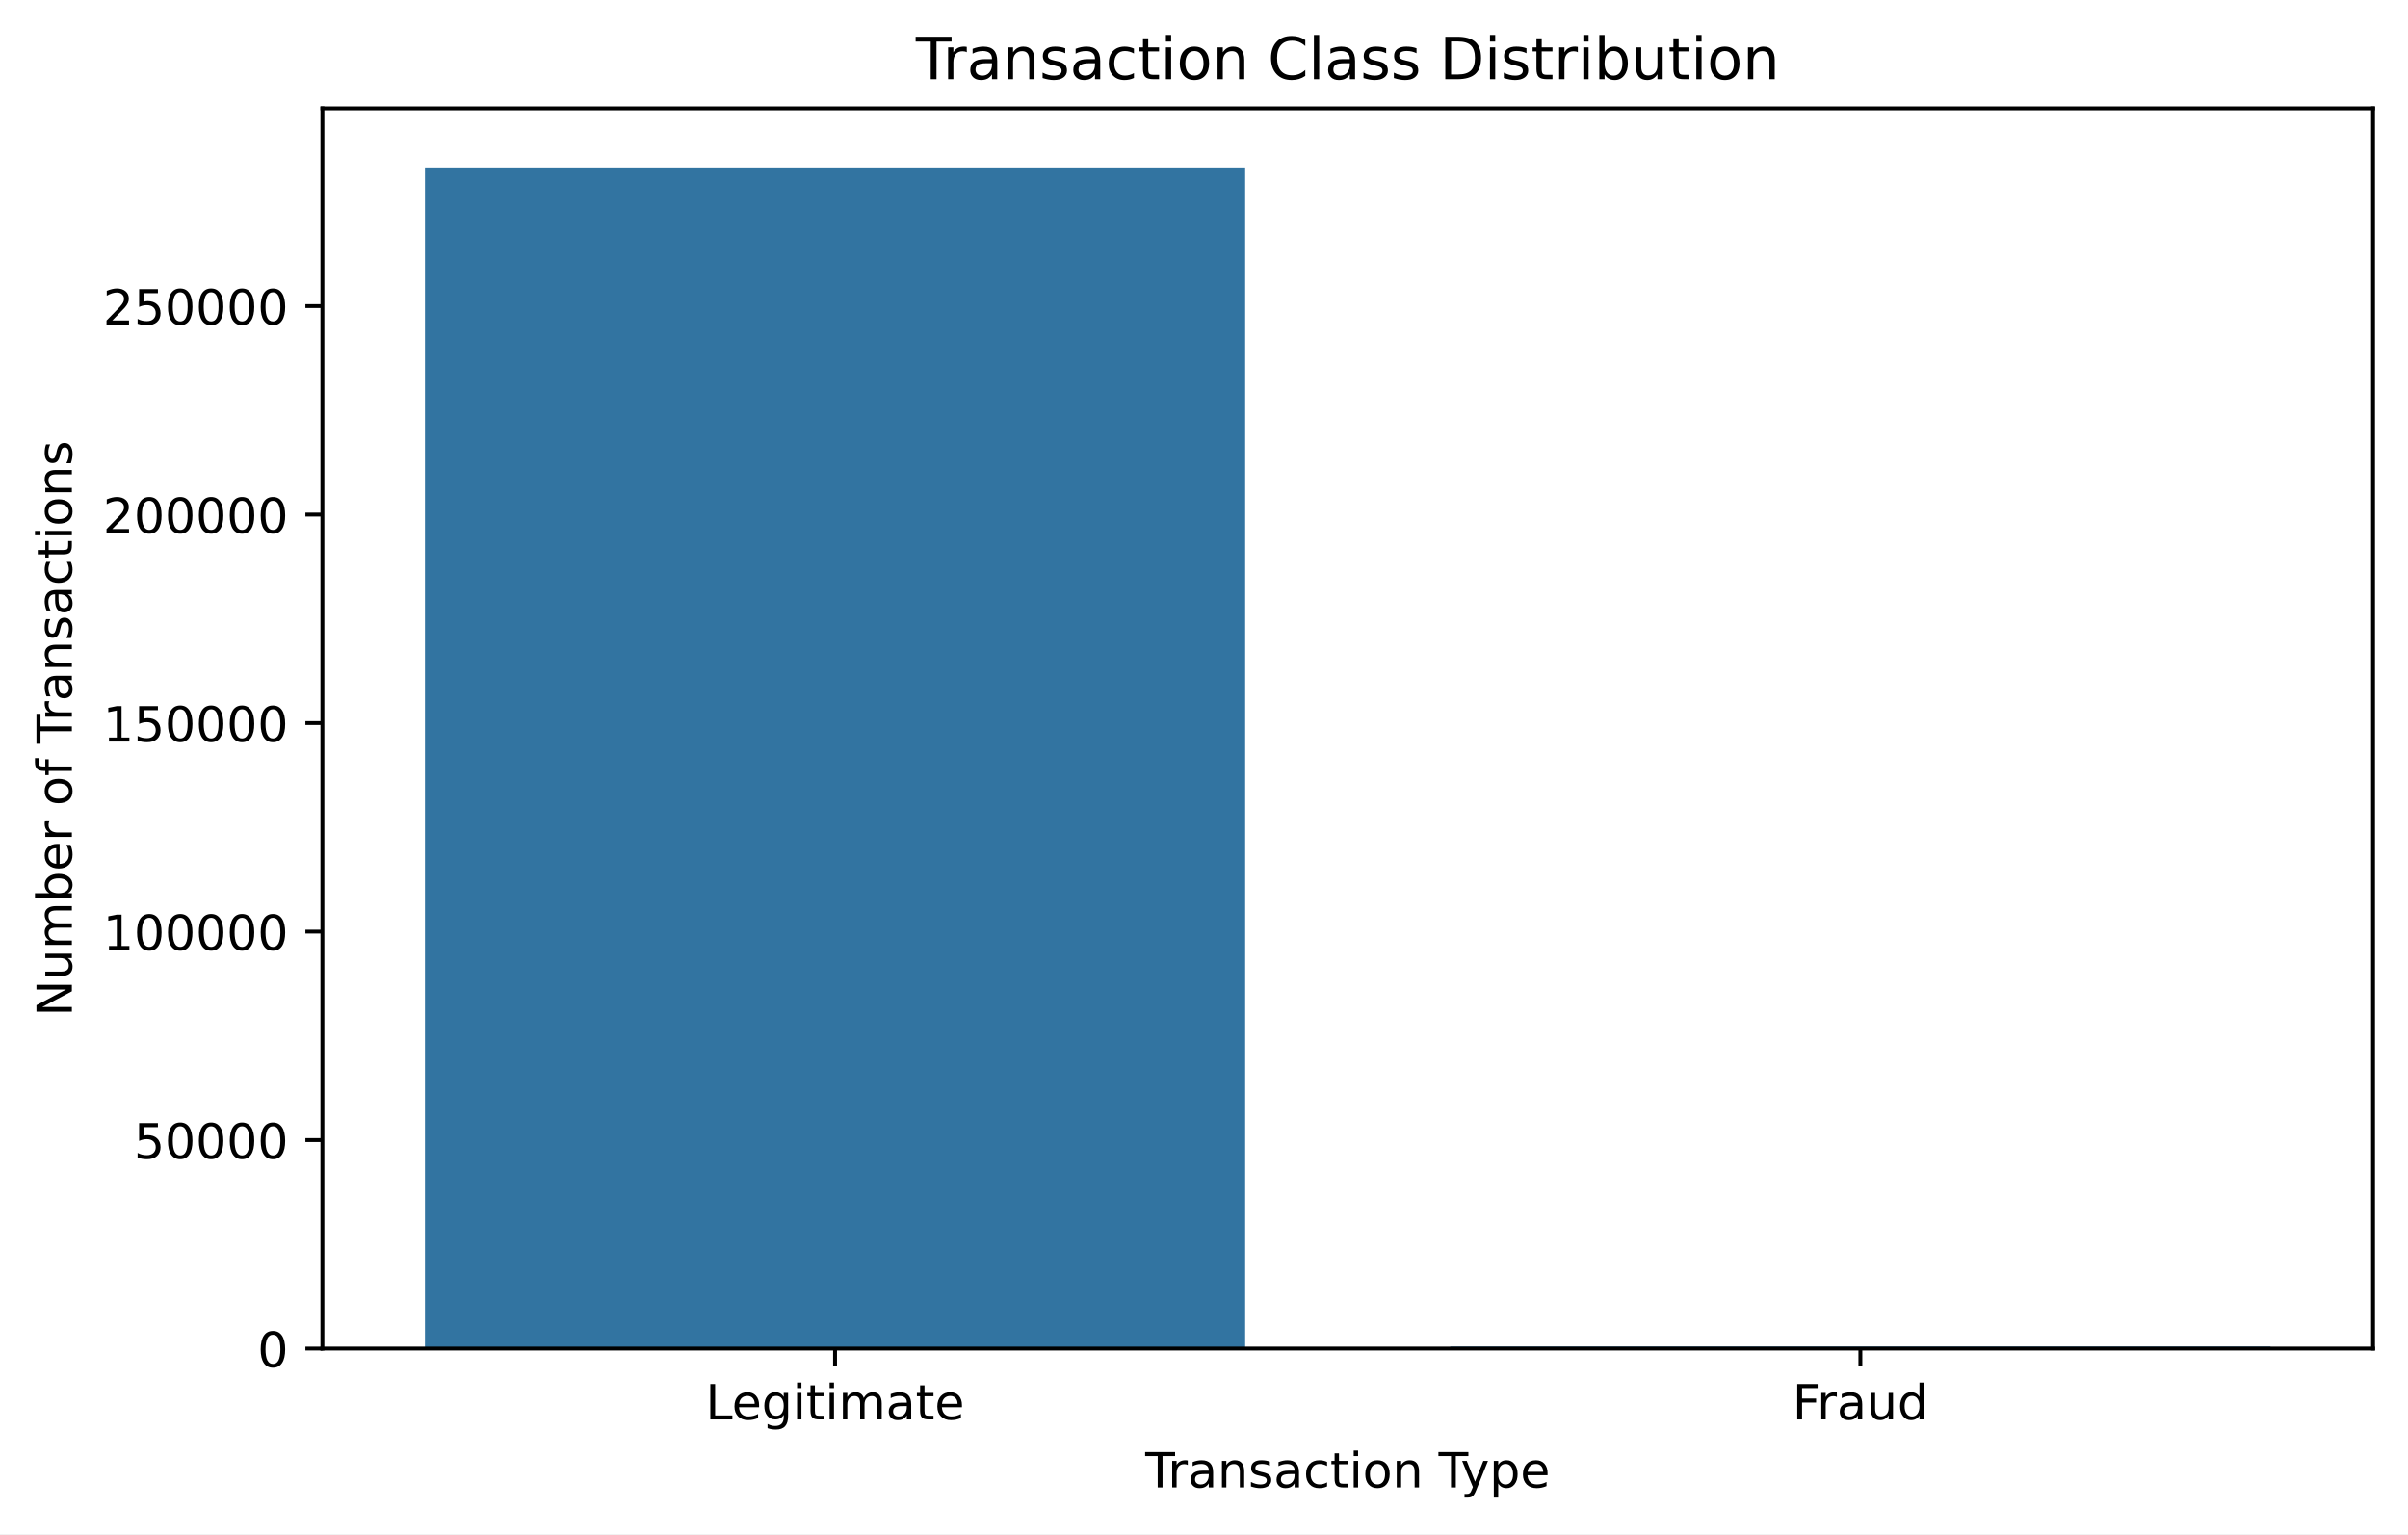
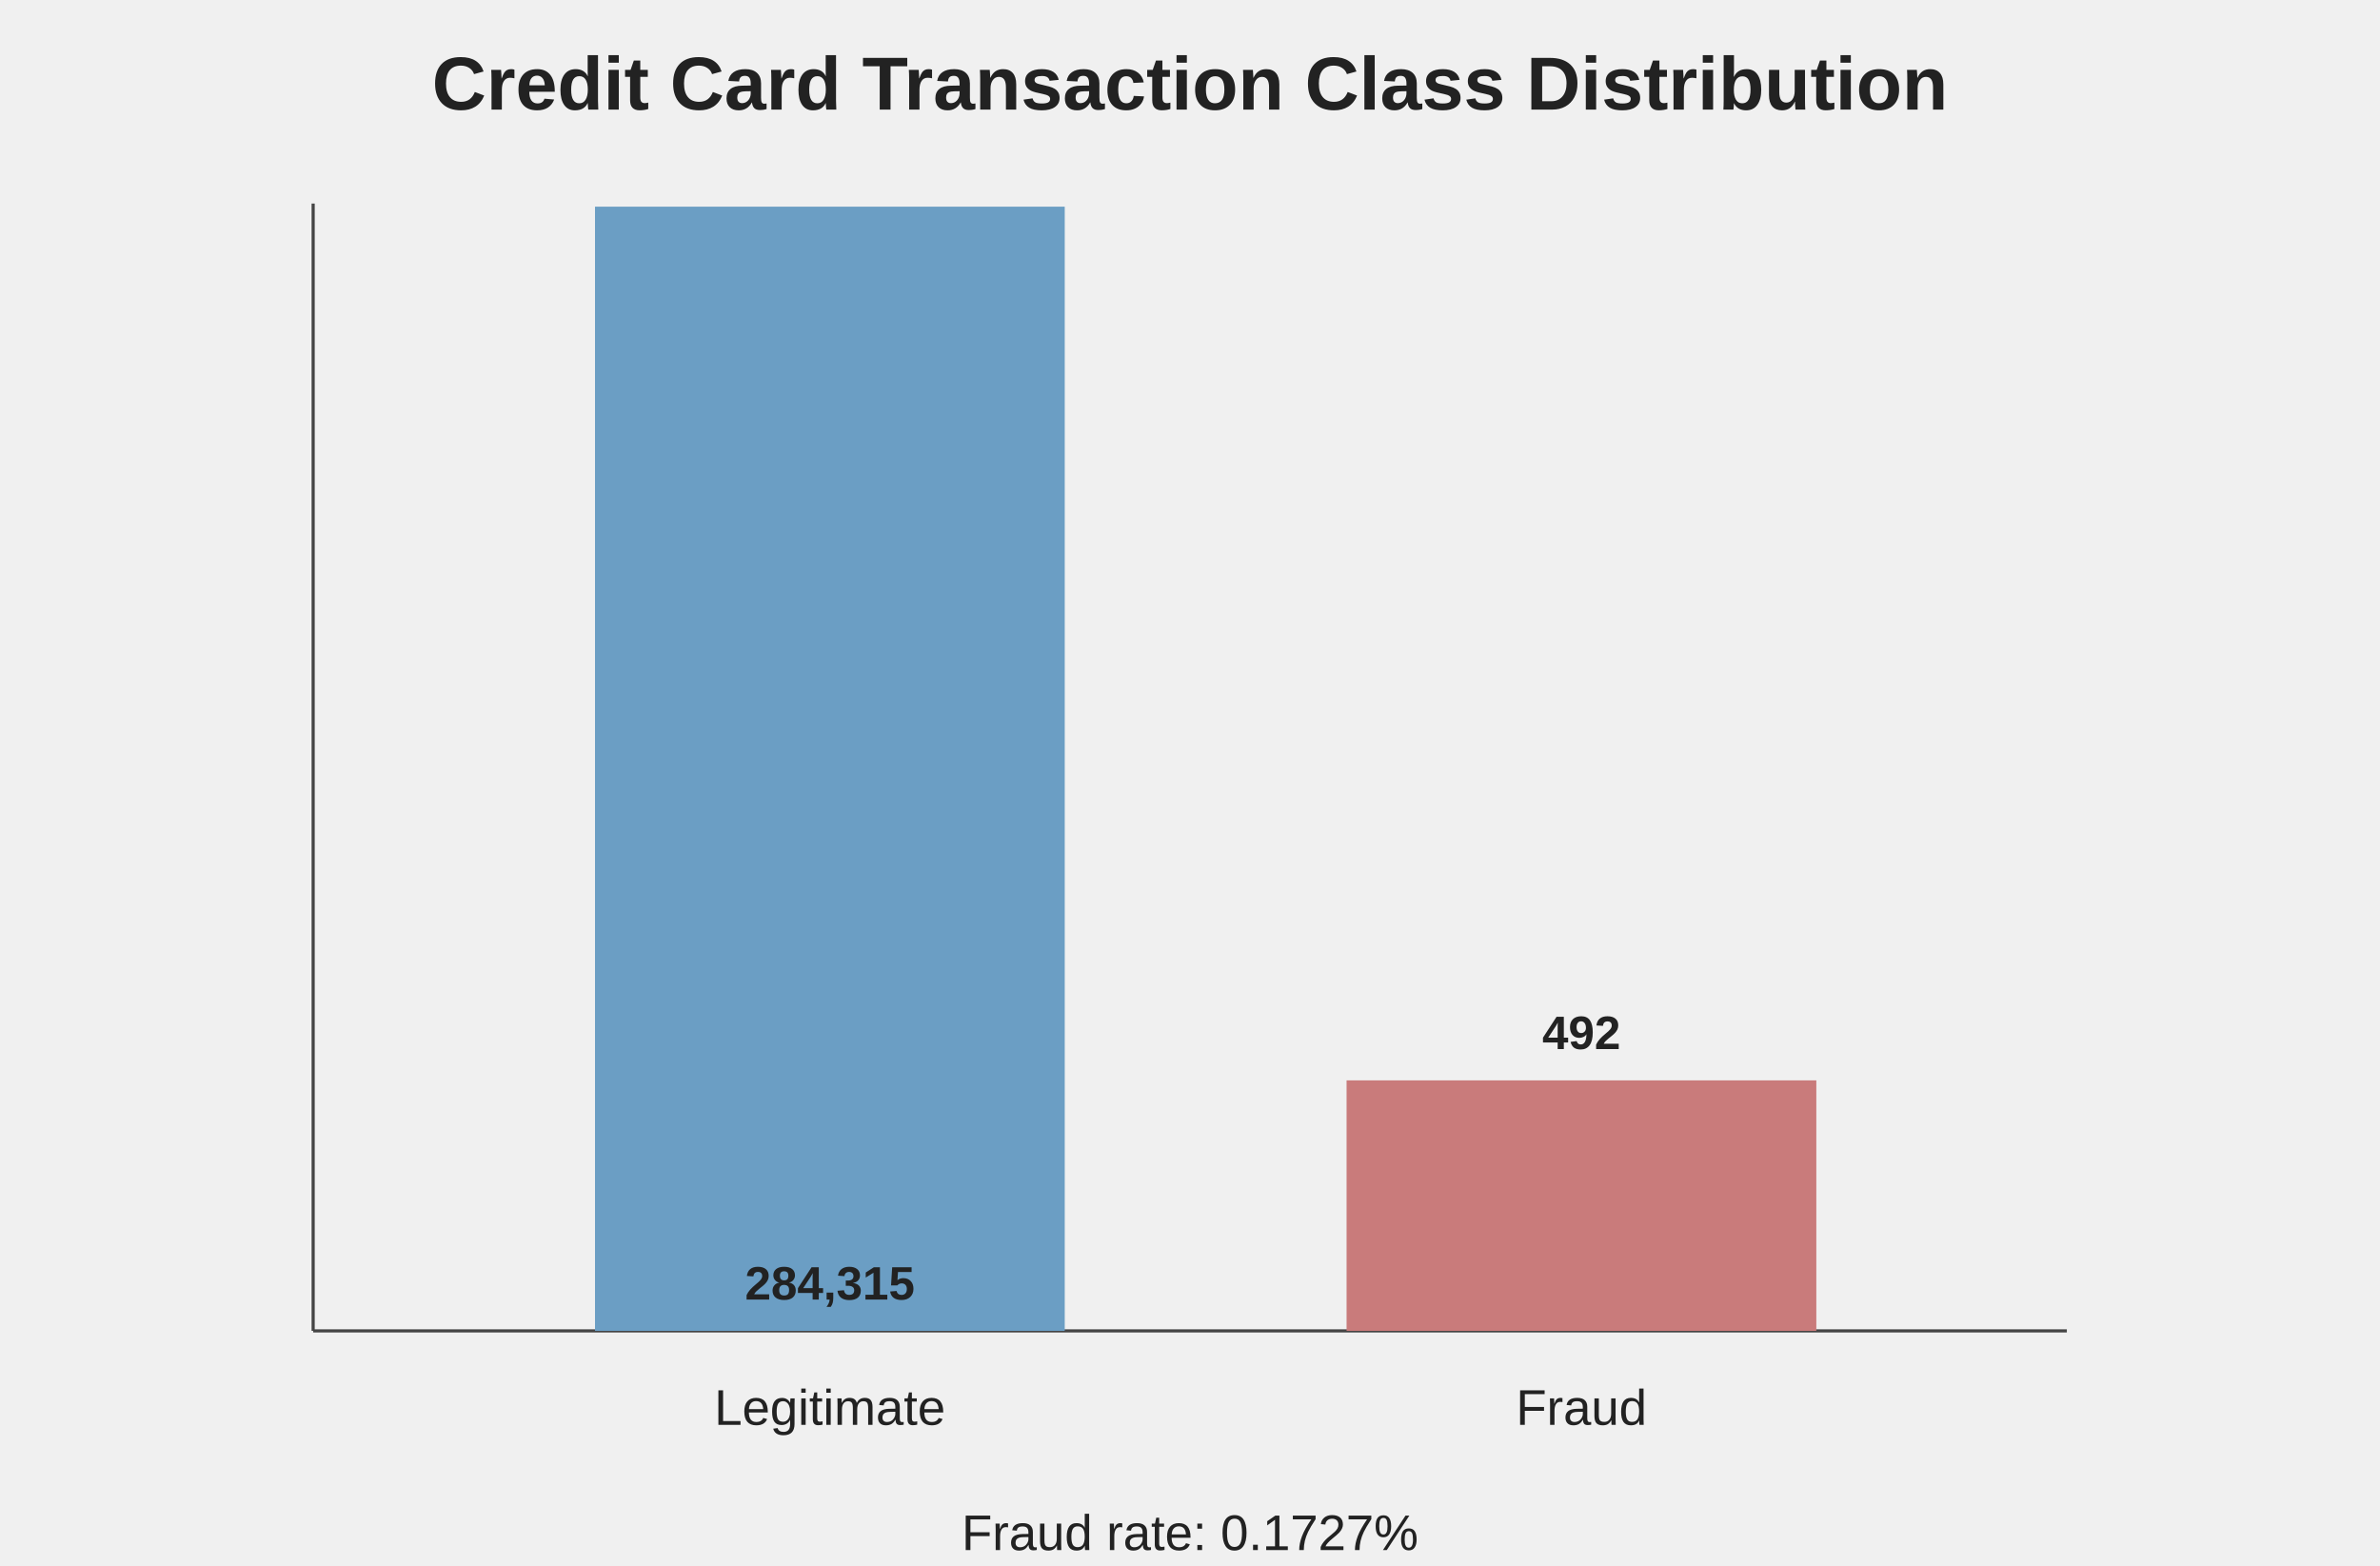
- <svg xmlns="http://www.w3.org/2000/svg" xmlns:xlink="http://www.w3.org/1999/xlink" width="495.773pt" height="315.915pt" viewBox="0 0 495.773 315.915" version="1.1">
-   <defs>
-     <style type="text/css">*{stroke-linejoin: round; stroke-linecap: butt}</style>
-   </defs>
-   <g id="figure_1">
-     <g id="patch_1">
-       <path d="M 0 315.915  L 495.773 315.915  L 495.773 0  L 0 0  z " style="fill: #ffffff" />
-     </g>
-     <g id="axes_1">
-       <g id="patch_2">
-         <path d="M 66.376 277.713  L 488.573 277.713  L 488.573 22.318  L 66.376 22.318  z " style="fill: #ffffff" />
-       </g>
-       <g id="patch_3">
-         <path d="M 87.486 277.713  L 256.365 277.713  L 256.365 34.48  L 87.486 34.48  z " clip-path="url(#p9d0f83295b)" style="fill: #3274a1" />
-       </g>
-       <g id="patch_4">
-         <path d="M 298.584 277.713  L 467.464 277.713  L 467.464 277.307  L 298.584 277.307  z " clip-path="url(#p9d0f83295b)" style="fill: #3274a1" />
-       </g>
-       <g id="matplotlib.axis_1">
-         <g id="xtick_1">
-           <g id="line2d_1">
-             <defs>
-               <path id="m0d06ebf67c" d="M 0 0  L 0 3.5  " style="stroke: #000000; stroke-width: 0.8" />
-             </defs>
-             <g>
-               <use xlink:href="#m0d06ebf67c" x="171.925" y="277.713" style="stroke: #000000; stroke-width: 0.8" />
-             </g>
-           </g>
-           <g id="text_1">
-             <g transform="translate(145.2666 292.3119) scale(0.1 -0.1)">
-               <defs>
-                 <path id="DejaVuSans-2f" d="M 628 4666  L 1259 4666  L 1259 531  L 3531 531  L 3531 0  L 628 0  L 628 4666  z " transform="scale(0.015625)" />
-                 <path id="DejaVuSans-48" d="M 3597 1894  L 3597 1613  L 953 1613  Q 991 1019 1311 708  Q 1631 397 2203 397  Q 2534 397 2845 478  Q 3156 559 3463 722  L 3463 178  Q 3153 47 2828 -22  Q 2503 -91 2169 -91  Q 1331 -91 842 396  Q 353 884 353 1716  Q 353 2575 817 3079  Q 1281 3584 2069 3584  Q 2775 3584 3186 3129  Q 3597 2675 3597 1894  z M 3022 2063  Q 3016 2534 2758 2815  Q 2500 3097 2075 3097  Q 1594 3097 1305 2825  Q 1016 2553 972 2059  L 3022 2063  z " transform="scale(0.015625)" />
-                 <path id="DejaVuSans-4a" d="M 2906 1791  Q 2906 2416 2648 2759  Q 2391 3103 1925 3103  Q 1463 3103 1205 2759  Q 947 2416 947 1791  Q 947 1169 1205 825  Q 1463 481 1925 481  Q 2391 481 2648 825  Q 2906 1169 2906 1791  z M 3481 434  Q 3481 -459 3084 -895  Q 2688 -1331 1869 -1331  Q 1566 -1331 1297 -1286  Q 1028 -1241 775 -1147  L 775 -588  Q 1028 -725 1275 -790  Q 1522 -856 1778 -856  Q 2344 -856 2625 -561  Q 2906 -266 2906 331  L 2906 616  Q 2728 306 2450 153  Q 2172 0 1784 0  Q 1141 0 747 490  Q 353 981 353 1791  Q 353 2603 747 3093  Q 1141 3584 1784 3584  Q 2172 3584 2450 3431  Q 2728 3278 2906 2969  L 2906 3500  L 3481 3500  L 3481 434  z " transform="scale(0.015625)" />
-                 <path id="DejaVuSans-4c" d="M 603 3500  L 1178 3500  L 1178 0  L 603 0  L 603 3500  z M 603 4863  L 1178 4863  L 1178 4134  L 603 4134  L 603 4863  z " transform="scale(0.015625)" />
-                 <path id="DejaVuSans-57" d="M 1172 4494  L 1172 3500  L 2356 3500  L 2356 3053  L 1172 3053  L 1172 1153  Q 1172 725 1289 603  Q 1406 481 1766 481  L 2356 481  L 2356 0  L 1766 0  Q 1100 0 847 248  Q 594 497 594 1153  L 594 3053  L 172 3053  L 172 3500  L 594 3500  L 594 4494  L 1172 4494  z " transform="scale(0.015625)" />
-                 <path id="DejaVuSans-50" d="M 3328 2828  Q 3544 3216 3844 3400  Q 4144 3584 4550 3584  Q 5097 3584 5394 3201  Q 5691 2819 5691 2113  L 5691 0  L 5113 0  L 5113 2094  Q 5113 2597 4934 2840  Q 4756 3084 4391 3084  Q 3944 3084 3684 2787  Q 3425 2491 3425 1978  L 3425 0  L 2847 0  L 2847 2094  Q 2847 2600 2669 2842  Q 2491 3084 2119 3084  Q 1678 3084 1418 2786  Q 1159 2488 1159 1978  L 1159 0  L 581 0  L 581 3500  L 1159 3500  L 1159 2956  Q 1356 3278 1631 3431  Q 1906 3584 2284 3584  Q 2666 3584 2933 3390  Q 3200 3197 3328 2828  z " transform="scale(0.015625)" />
-                 <path id="DejaVuSans-44" d="M 2194 1759  Q 1497 1759 1228 1600  Q 959 1441 959 1056  Q 959 750 1161 570  Q 1363 391 1709 391  Q 2188 391 2477 730  Q 2766 1069 2766 1631  L 2766 1759  L 2194 1759  z M 3341 1997  L 3341 0  L 2766 0  L 2766 531  Q 2569 213 2275 61  Q 1981 -91 1556 -91  Q 1019 -91 701 211  Q 384 513 384 1019  Q 384 1609 779 1909  Q 1175 2209 1959 2209  L 2766 2209  L 2766 2266  Q 2766 2663 2505 2880  Q 2244 3097 1772 3097  Q 1472 3097 1187 3025  Q 903 2953 641 2809  L 641 3341  Q 956 3463 1253 3523  Q 1550 3584 1831 3584  Q 2591 3584 2966 3190  Q 3341 2797 3341 1997  z " transform="scale(0.015625)" />
-               </defs>
-               <use xlink:href="#DejaVuSans-2f" />
-               <use xlink:href="#DejaVuSans-48" transform="translate(53.96875 0)" />
-               <use xlink:href="#DejaVuSans-4a" transform="translate(115.5 0)" />
-               <use xlink:href="#DejaVuSans-4c" transform="translate(178.9844 0)" />
-               <use xlink:href="#DejaVuSans-57" transform="translate(206.7656 0)" />
-               <use xlink:href="#DejaVuSans-4c" transform="translate(245.9688 0)" />
-               <use xlink:href="#DejaVuSans-50" transform="translate(273.75 0)" />
-               <use xlink:href="#DejaVuSans-44" transform="translate(371.1562 0)" />
-               <use xlink:href="#DejaVuSans-57" transform="translate(432.4375 0)" />
-               <use xlink:href="#DejaVuSans-48" transform="translate(471.6406 0)" />
-             </g>
-           </g>
-         </g>
-         <g id="xtick_2">
-           <g id="line2d_2">
-             <g>
-               <use xlink:href="#m0d06ebf67c" x="383.024" y="277.713" style="stroke: #000000; stroke-width: 0.8" />
-             </g>
-           </g>
-           <g id="text_2">
-             <g transform="translate(369.0498 292.3119) scale(0.1 -0.1)">
-               <defs>
-                 <path id="DejaVuSans-29" d="M 628 4666  L 3309 4666  L 3309 4134  L 1259 4134  L 1259 2759  L 3109 2759  L 3109 2228  L 1259 2228  L 1259 0  L 628 0  L 628 4666  z " transform="scale(0.015625)" />
-                 <path id="DejaVuSans-55" d="M 2631 2963  Q 2534 3019 2420 3045  Q 2306 3072 2169 3072  Q 1681 3072 1420 2755  Q 1159 2438 1159 1844  L 1159 0  L 581 0  L 581 3500  L 1159 3500  L 1159 2956  Q 1341 3275 1631 3429  Q 1922 3584 2338 3584  Q 2397 3584 2469 3576  Q 2541 3569 2628 3553  L 2631 2963  z " transform="scale(0.015625)" />
-                 <path id="DejaVuSans-58" d="M 544 1381  L 544 3500  L 1119 3500  L 1119 1403  Q 1119 906 1312 657  Q 1506 409 1894 409  Q 2359 409 2629 706  Q 2900 1003 2900 1516  L 2900 3500  L 3475 3500  L 3475 0  L 2900 0  L 2900 538  Q 2691 219 2414 64  Q 2138 -91 1772 -91  Q 1169 -91 856 284  Q 544 659 544 1381  z M 1991 3584  L 1991 3584  z " transform="scale(0.015625)" />
-                 <path id="DejaVuSans-47" d="M 2906 2969  L 2906 4863  L 3481 4863  L 3481 0  L 2906 0  L 2906 525  Q 2725 213 2448 61  Q 2172 -91 1784 -91  Q 1150 -91 751 415  Q 353 922 353 1747  Q 353 2572 751 3078  Q 1150 3584 1784 3584  Q 2172 3584 2448 3432  Q 2725 3281 2906 2969  z M 947 1747  Q 947 1113 1208 752  Q 1469 391 1925 391  Q 2381 391 2643 752  Q 2906 1113 2906 1747  Q 2906 2381 2643 2742  Q 2381 3103 1925 3103  Q 1469 3103 1208 2742  Q 947 2381 947 1747  z " transform="scale(0.015625)" />
-               </defs>
-               <use xlink:href="#DejaVuSans-29" />
-               <use xlink:href="#DejaVuSans-55" transform="translate(50.23438 0)" />
-               <use xlink:href="#DejaVuSans-44" transform="translate(91.34375 0)" />
-               <use xlink:href="#DejaVuSans-58" transform="translate(152.625 0)" />
-               <use xlink:href="#DejaVuSans-47" transform="translate(216 0)" />
-             </g>
-           </g>
-         </g>
-         <g id="text_3">
-           <g transform="translate(235.798 306.3127) scale(0.1 -0.1)">
-             <defs>
-               <path id="DejaVuSans-37" d="M -19 4666  L 3928 4666  L 3928 4134  L 2272 4134  L 2272 0  L 1638 0  L 1638 4134  L -19 4134  L -19 4666  z " transform="scale(0.015625)" />
-               <path id="DejaVuSans-51" d="M 3513 2113  L 3513 0  L 2938 0  L 2938 2094  Q 2938 2591 2744 2837  Q 2550 3084 2163 3084  Q 1697 3084 1428 2787  Q 1159 2491 1159 1978  L 1159 0  L 581 0  L 581 3500  L 1159 3500  L 1159 2956  Q 1366 3272 1645 3428  Q 1925 3584 2291 3584  Q 2894 3584 3203 3211  Q 3513 2838 3513 2113  z " transform="scale(0.015625)" />
-               <path id="DejaVuSans-56" d="M 2834 3397  L 2834 2853  Q 2591 2978 2328 3040  Q 2066 3103 1784 3103  Q 1356 3103 1142 2972  Q 928 2841 928 2578  Q 928 2378 1081 2264  Q 1234 2150 1697 2047  L 1894 2003  Q 2506 1872 2764 1633  Q 3022 1394 3022 966  Q 3022 478 2636 193  Q 2250 -91 1575 -91  Q 1294 -91 989 -36  Q 684 19 347 128  L 347 722  Q 666 556 975 473  Q 1284 391 1588 391  Q 1994 391 2212 530  Q 2431 669 2431 922  Q 2431 1156 2273 1281  Q 2116 1406 1581 1522  L 1381 1569  Q 847 1681 609 1914  Q 372 2147 372 2553  Q 372 3047 722 3315  Q 1072 3584 1716 3584  Q 2034 3584 2315 3537  Q 2597 3491 2834 3397  z " transform="scale(0.015625)" />
-               <path id="DejaVuSans-46" d="M 3122 3366  L 3122 2828  Q 2878 2963 2633 3030  Q 2388 3097 2138 3097  Q 1578 3097 1268 2742  Q 959 2388 959 1747  Q 959 1106 1268 751  Q 1578 397 2138 397  Q 2388 397 2633 464  Q 2878 531 3122 666  L 3122 134  Q 2881 22 2623 -34  Q 2366 -91 2075 -91  Q 1284 -91 818 406  Q 353 903 353 1747  Q 353 2603 823 3093  Q 1294 3584 2113 3584  Q 2378 3584 2631 3529  Q 2884 3475 3122 3366  z " transform="scale(0.015625)" />
-               <path id="DejaVuSans-52" d="M 1959 3097  Q 1497 3097 1228 2736  Q 959 2375 959 1747  Q 959 1119 1226 758  Q 1494 397 1959 397  Q 2419 397 2687 759  Q 2956 1122 2956 1747  Q 2956 2369 2687 2733  Q 2419 3097 1959 3097  z M 1959 3584  Q 2709 3584 3137 3096  Q 3566 2609 3566 1747  Q 3566 888 3137 398  Q 2709 -91 1959 -91  Q 1206 -91 779 398  Q 353 888 353 1747  Q 353 2609 779 3096  Q 1206 3584 1959 3584  z " transform="scale(0.015625)" />
-               <path id="DejaVuSans-3" transform="scale(0.015625)" />
-               <path id="DejaVuSans-5c" d="M 2059 -325  Q 1816 -950 1584 -1140  Q 1353 -1331 966 -1331  L 506 -1331  L 506 -850  L 844 -850  Q 1081 -850 1212 -737  Q 1344 -625 1503 -206  L 1606 56  L 191 3500  L 800 3500  L 1894 763  L 2988 3500  L 3597 3500  L 2059 -325  z " transform="scale(0.015625)" />
-               <path id="DejaVuSans-53" d="M 1159 525  L 1159 -1331  L 581 -1331  L 581 3500  L 1159 3500  L 1159 2969  Q 1341 3281 1617 3432  Q 1894 3584 2278 3584  Q 2916 3584 3314 3078  Q 3713 2572 3713 1747  Q 3713 922 3314 415  Q 2916 -91 2278 -91  Q 1894 -91 1617 61  Q 1341 213 1159 525  z M 3116 1747  Q 3116 2381 2855 2742  Q 2594 3103 2138 3103  Q 1681 3103 1420 2742  Q 1159 2381 1159 1747  Q 1159 1113 1420 752  Q 1681 391 2138 391  Q 2594 391 2855 752  Q 3116 1113 3116 1747  z " transform="scale(0.015625)" />
-             </defs>
-             <use xlink:href="#DejaVuSans-37" />
-             <use xlink:href="#DejaVuSans-55" transform="translate(46.375 0)" />
-             <use xlink:href="#DejaVuSans-44" transform="translate(87.48438 0)" />
-             <use xlink:href="#DejaVuSans-51" transform="translate(148.7656 0)" />
-             <use xlink:href="#DejaVuSans-56" transform="translate(212.1406 0)" />
-             <use xlink:href="#DejaVuSans-44" transform="translate(264.2344 0)" />
-             <use xlink:href="#DejaVuSans-46" transform="translate(325.5156 0)" />
-             <use xlink:href="#DejaVuSans-57" transform="translate(380.5 0)" />
-             <use xlink:href="#DejaVuSans-4c" transform="translate(419.7031 0)" />
-             <use xlink:href="#DejaVuSans-52" transform="translate(447.4844 0)" />
-             <use xlink:href="#DejaVuSans-51" transform="translate(508.6719 0)" />
-             <use xlink:href="#DejaVuSans-3" transform="translate(572.0469 0)" />
-             <use xlink:href="#DejaVuSans-37" transform="translate(603.8281 0)" />
-             <use xlink:href="#DejaVuSans-5c" transform="translate(649.3281 0)" />
-             <use xlink:href="#DejaVuSans-53" transform="translate(708.5156 0)" />
-             <use xlink:href="#DejaVuSans-48" transform="translate(772 0)" />
-           </g>
-         </g>
-       </g>
-       <g id="matplotlib.axis_2">
-         <g id="ytick_1">
-           <g id="line2d_3">
-             <defs>
-               <path id="m35fdb6288a" d="M 0 0  L -3.5 0  " style="stroke: #000000; stroke-width: 0.8" />
-             </defs>
-             <g>
-               <use xlink:href="#m35fdb6288a" x="66.376" y="277.713" style="stroke: #000000; stroke-width: 0.8" />
-             </g>
-           </g>
-           <g id="text_4">
-             <g transform="translate(53.01328 281.5123) scale(0.1 -0.1)">
-               <defs>
-                 <path id="DejaVuSans-13" d="M 2034 4250  Q 1547 4250 1301 3770  Q 1056 3291 1056 2328  Q 1056 1369 1301 889  Q 1547 409 2034 409  Q 2525 409 2770 889  Q 3016 1369 3016 2328  Q 3016 3291 2770 3770  Q 2525 4250 2034 4250  z M 2034 4750  Q 2819 4750 3233 4129  Q 3647 3509 3647 2328  Q 3647 1150 3233 529  Q 2819 -91 2034 -91  Q 1250 -91 836 529  Q 422 1150 422 2328  Q 422 3509 836 4129  Q 1250 4750 2034 4750  z " transform="scale(0.015625)" />
-               </defs>
-               <use xlink:href="#DejaVuSans-13" />
-             </g>
-           </g>
-         </g>
-         <g id="ytick_2">
-           <g id="line2d_4">
-             <g>
-               <use xlink:href="#m35fdb6288a" x="66.376" y="234.778" style="stroke: #000000; stroke-width: 0.8" />
-             </g>
-           </g>
-           <g id="text_5">
-             <g transform="translate(27.56328 238.5765) scale(0.1 -0.1)">
-               <defs>
-                 <path id="DejaVuSans-18" d="M 691 4666  L 3169 4666  L 3169 4134  L 1269 4134  L 1269 2991  Q 1406 3038 1543 3061  Q 1681 3084 1819 3084  Q 2600 3084 3056 2656  Q 3513 2228 3513 1497  Q 3513 744 3044 326  Q 2575 -91 1722 -91  Q 1428 -91 1123 -41  Q 819 9 494 109  L 494 744  Q 775 591 1075 516  Q 1375 441 1709 441  Q 2250 441 2565 725  Q 2881 1009 2881 1497  Q 2881 1984 2565 2268  Q 2250 2553 1709 2553  Q 1456 2553 1204 2497  Q 953 2441 691 2322  L 691 4666  z " transform="scale(0.015625)" />
-               </defs>
-               <use xlink:href="#DejaVuSans-18" />
-               <use xlink:href="#DejaVuSans-13" transform="translate(63.625 0)" />
-               <use xlink:href="#DejaVuSans-13" transform="translate(127.25 0)" />
-               <use xlink:href="#DejaVuSans-13" transform="translate(190.875 0)" />
-               <use xlink:href="#DejaVuSans-13" transform="translate(254.5 0)" />
-             </g>
-           </g>
-         </g>
-         <g id="ytick_3">
-           <g id="line2d_5">
-             <g>
-               <use xlink:href="#m35fdb6288a" x="66.376" y="191.842" style="stroke: #000000; stroke-width: 0.8" />
-             </g>
-           </g>
-           <g id="text_6">
-             <g transform="translate(21.20078 195.6408) scale(0.1 -0.1)">
-               <defs>
-                 <path id="DejaVuSans-14" d="M 794 531  L 1825 531  L 1825 4091  L 703 3866  L 703 4441  L 1819 4666  L 2450 4666  L 2450 531  L 3481 531  L 3481 0  L 794 0  L 794 531  z " transform="scale(0.015625)" />
-               </defs>
-               <use xlink:href="#DejaVuSans-14" />
-               <use xlink:href="#DejaVuSans-13" transform="translate(63.625 0)" />
-               <use xlink:href="#DejaVuSans-13" transform="translate(127.25 0)" />
-               <use xlink:href="#DejaVuSans-13" transform="translate(190.875 0)" />
-               <use xlink:href="#DejaVuSans-13" transform="translate(254.5 0)" />
-               <use xlink:href="#DejaVuSans-13" transform="translate(318.125 0)" />
-             </g>
-           </g>
-         </g>
-         <g id="ytick_4">
-           <g id="line2d_6">
-             <g>
-               <use xlink:href="#m35fdb6288a" x="66.376" y="148.906" style="stroke: #000000; stroke-width: 0.8" />
-             </g>
-           </g>
-           <g id="text_7">
-             <g transform="translate(21.20078 152.705) scale(0.1 -0.1)">
-               <use xlink:href="#DejaVuSans-14" />
-               <use xlink:href="#DejaVuSans-18" transform="translate(63.625 0)" />
-               <use xlink:href="#DejaVuSans-13" transform="translate(127.25 0)" />
-               <use xlink:href="#DejaVuSans-13" transform="translate(190.875 0)" />
-               <use xlink:href="#DejaVuSans-13" transform="translate(254.5 0)" />
-               <use xlink:href="#DejaVuSans-13" transform="translate(318.125 0)" />
-             </g>
-           </g>
-         </g>
-         <g id="ytick_5">
-           <g id="line2d_7">
-             <g>
-               <use xlink:href="#m35fdb6288a" x="66.376" y="105.97" style="stroke: #000000; stroke-width: 0.8" />
-             </g>
-           </g>
-           <g id="text_8">
-             <g transform="translate(21.20078 109.7692) scale(0.1 -0.1)">
-               <defs>
-                 <path id="DejaVuSans-15" d="M 1228 531  L 3431 531  L 3431 0  L 469 0  L 469 531  Q 828 903 1448 1529  Q 2069 2156 2228 2338  Q 2531 2678 2651 2914  Q 2772 3150 2772 3378  Q 2772 3750 2511 3984  Q 2250 4219 1831 4219  Q 1534 4219 1204 4116  Q 875 4013 500 3803  L 500 4441  Q 881 4594 1212 4672  Q 1544 4750 1819 4750  Q 2544 4750 2975 4387  Q 3406 4025 3406 3419  Q 3406 3131 3298 2873  Q 3191 2616 2906 2266  Q 2828 2175 2409 1742  Q 1991 1309 1228 531  z " transform="scale(0.015625)" />
-               </defs>
-               <use xlink:href="#DejaVuSans-15" />
-               <use xlink:href="#DejaVuSans-13" transform="translate(63.625 0)" />
-               <use xlink:href="#DejaVuSans-13" transform="translate(127.25 0)" />
-               <use xlink:href="#DejaVuSans-13" transform="translate(190.875 0)" />
-               <use xlink:href="#DejaVuSans-13" transform="translate(254.5 0)" />
-               <use xlink:href="#DejaVuSans-13" transform="translate(318.125 0)" />
-             </g>
-           </g>
-         </g>
-         <g id="ytick_6">
-           <g id="line2d_8">
-             <g>
-               <use xlink:href="#m35fdb6288a" x="66.376" y="63.035" style="stroke: #000000; stroke-width: 0.8" />
-             </g>
-           </g>
-           <g id="text_9">
-             <g transform="translate(21.20078 66.83349) scale(0.1 -0.1)">
-               <use xlink:href="#DejaVuSans-15" />
-               <use xlink:href="#DejaVuSans-18" transform="translate(63.625 0)" />
-               <use xlink:href="#DejaVuSans-13" transform="translate(127.25 0)" />
-               <use xlink:href="#DejaVuSans-13" transform="translate(190.875 0)" />
-               <use xlink:href="#DejaVuSans-13" transform="translate(254.5 0)" />
-               <use xlink:href="#DejaVuSans-13" transform="translate(318.125 0)" />
-             </g>
-           </g>
-         </g>
-         <g id="text_10">
-           <g transform="translate(14.79844 209.3064) rotate(-90) scale(0.1 -0.1)">
-             <defs>
-               <path id="DejaVuSans-31" d="M 628 4666  L 1478 4666  L 3547 763  L 3547 4666  L 4159 4666  L 4159 0  L 3309 0  L 1241 3903  L 1241 0  L 628 0  L 628 4666  z " transform="scale(0.015625)" />
-               <path id="DejaVuSans-45" d="M 3116 1747  Q 3116 2381 2855 2742  Q 2594 3103 2138 3103  Q 1681 3103 1420 2742  Q 1159 2381 1159 1747  Q 1159 1113 1420 752  Q 1681 391 2138 391  Q 2594 391 2855 752  Q 3116 1113 3116 1747  z M 1159 2969  Q 1341 3281 1617 3432  Q 1894 3584 2278 3584  Q 2916 3584 3314 3078  Q 3713 2572 3713 1747  Q 3713 922 3314 415  Q 2916 -91 2278 -91  Q 1894 -91 1617 61  Q 1341 213 1159 525  L 1159 0  L 581 0  L 581 4863  L 1159 4863  L 1159 2969  z " transform="scale(0.015625)" />
-               <path id="DejaVuSans-49" d="M 2375 4863  L 2375 4384  L 1825 4384  Q 1516 4384 1395 4259  Q 1275 4134 1275 3809  L 1275 3500  L 2222 3500  L 2222 3053  L 1275 3053  L 1275 0  L 697 0  L 697 3053  L 147 3053  L 147 3500  L 697 3500  L 697 3744  Q 697 4328 969 4595  Q 1241 4863 1831 4863  L 2375 4863  z " transform="scale(0.015625)" />
-             </defs>
-             <use xlink:href="#DejaVuSans-31" />
-             <use xlink:href="#DejaVuSans-58" transform="translate(74.8125 0)" />
-             <use xlink:href="#DejaVuSans-50" transform="translate(138.1875 0)" />
-             <use xlink:href="#DejaVuSans-45" transform="translate(235.5938 0)" />
-             <use xlink:href="#DejaVuSans-48" transform="translate(299.0781 0)" />
-             <use xlink:href="#DejaVuSans-55" transform="translate(360.6094 0)" />
-             <use xlink:href="#DejaVuSans-3" transform="translate(401.7188 0)" />
-             <use xlink:href="#DejaVuSans-52" transform="translate(433.5 0)" />
-             <use xlink:href="#DejaVuSans-49" transform="translate(494.6875 0)" />
-             <use xlink:href="#DejaVuSans-3" transform="translate(529.8906 0)" />
-             <use xlink:href="#DejaVuSans-37" transform="translate(561.6719 0)" />
-             <use xlink:href="#DejaVuSans-55" transform="translate(608.0469 0)" />
-             <use xlink:href="#DejaVuSans-44" transform="translate(649.1562 0)" />
-             <use xlink:href="#DejaVuSans-51" transform="translate(710.4375 0)" />
-             <use xlink:href="#DejaVuSans-56" transform="translate(773.8125 0)" />
-             <use xlink:href="#DejaVuSans-44" transform="translate(825.9062 0)" />
-             <use xlink:href="#DejaVuSans-46" transform="translate(887.1875 0)" />
-             <use xlink:href="#DejaVuSans-57" transform="translate(942.1719 0)" />
-             <use xlink:href="#DejaVuSans-4c" transform="translate(981.375 0)" />
-             <use xlink:href="#DejaVuSans-52" transform="translate(1009.156 0)" />
-             <use xlink:href="#DejaVuSans-51" transform="translate(1070.344 0)" />
-             <use xlink:href="#DejaVuSans-56" transform="translate(1133.719 0)" />
-           </g>
-         </g>
-       </g>
-       <g id="line2d_9">
-         <path clip-path="url(#p9d0f83295b)" style="fill: none; stroke: #424242; stroke-width: 2.25; stroke-linecap: square" />
-       </g>
-       <g id="line2d_10">
-         <path clip-path="url(#p9d0f83295b)" style="fill: none; stroke: #424242; stroke-width: 2.25; stroke-linecap: square" />
-       </g>
-       <g id="patch_5">
-         <path d="M 66.376 277.713  L 66.376 22.318  " style="fill: none; stroke: #000000; stroke-width: 0.8; stroke-linejoin: miter; stroke-linecap: square" />
-       </g>
-       <g id="patch_6">
-         <path d="M 488.573 277.713  L 488.573 22.318  " style="fill: none; stroke: #000000; stroke-width: 0.8; stroke-linejoin: miter; stroke-linecap: square" />
-       </g>
-       <g id="patch_7">
-         <path d="M 66.376 277.713  L 488.573 277.713  " style="fill: none; stroke: #000000; stroke-width: 0.8; stroke-linejoin: miter; stroke-linecap: square" />
-       </g>
-       <g id="patch_8">
-         <path d="M 66.376 22.318  L 488.573 22.318  " style="fill: none; stroke: #000000; stroke-width: 0.8; stroke-linejoin: miter; stroke-linecap: square" />
-       </g>
-       <g id="text_11">
-         <g transform="translate(188.5509 16.31812) scale(0.12 -0.12)">
-           <defs>
-             <path id="DejaVuSans-26" d="M 4122 4306  L 4122 3641  Q 3803 3938 3442 4084  Q 3081 4231 2675 4231  Q 1875 4231 1450 3742  Q 1025 3253 1025 2328  Q 1025 1406 1450 917  Q 1875 428 2675 428  Q 3081 428 3442 575  Q 3803 722 4122 1019  L 4122 359  Q 3791 134 3420 21  Q 3050 -91 2638 -91  Q 1578 -91 968 557  Q 359 1206 359 2328  Q 359 3453 968 4101  Q 1578 4750 2638 4750  Q 3056 4750 3426 4639  Q 3797 4528 4122 4306  z " transform="scale(0.015625)" />
-             <path id="DejaVuSans-4f" d="M 603 4863  L 1178 4863  L 1178 0  L 603 0  L 603 4863  z " transform="scale(0.015625)" />
-             <path id="DejaVuSans-27" d="M 1259 4147  L 1259 519  L 2022 519  Q 2988 519 3436 956  Q 3884 1394 3884 2338  Q 3884 3275 3436 3711  Q 2988 4147 2022 4147  L 1259 4147  z M 628 4666  L 1925 4666  Q 3281 4666 3915 4102  Q 4550 3538 4550 2338  Q 4550 1131 3912 565  Q 3275 0 1925 0  L 628 0  L 628 4666  z " transform="scale(0.015625)" />
-           </defs>
-           <use xlink:href="#DejaVuSans-37" />
-           <use xlink:href="#DejaVuSans-55" transform="translate(46.375 0)" />
-           <use xlink:href="#DejaVuSans-44" transform="translate(87.48438 0)" />
-           <use xlink:href="#DejaVuSans-51" transform="translate(148.7656 0)" />
-           <use xlink:href="#DejaVuSans-56" transform="translate(212.1406 0)" />
-           <use xlink:href="#DejaVuSans-44" transform="translate(264.2344 0)" />
-           <use xlink:href="#DejaVuSans-46" transform="translate(325.5156 0)" />
-           <use xlink:href="#DejaVuSans-57" transform="translate(380.5 0)" />
-           <use xlink:href="#DejaVuSans-4c" transform="translate(419.7031 0)" />
-           <use xlink:href="#DejaVuSans-52" transform="translate(447.4844 0)" />
-           <use xlink:href="#DejaVuSans-51" transform="translate(508.6719 0)" />
-           <use xlink:href="#DejaVuSans-3" transform="translate(572.0469 0)" />
-           <use xlink:href="#DejaVuSans-26" transform="translate(603.8281 0)" />
-           <use xlink:href="#DejaVuSans-4f" transform="translate(673.6562 0)" />
-           <use xlink:href="#DejaVuSans-44" transform="translate(701.4375 0)" />
-           <use xlink:href="#DejaVuSans-56" transform="translate(762.7188 0)" />
-           <use xlink:href="#DejaVuSans-56" transform="translate(814.8125 0)" />
-           <use xlink:href="#DejaVuSans-3" transform="translate(866.9062 0)" />
-           <use xlink:href="#DejaVuSans-27" transform="translate(898.6875 0)" />
-           <use xlink:href="#DejaVuSans-4c" transform="translate(975.6875 0)" />
-           <use xlink:href="#DejaVuSans-56" transform="translate(1003.469 0)" />
-           <use xlink:href="#DejaVuSans-57" transform="translate(1055.562 0)" />
-           <use xlink:href="#DejaVuSans-55" transform="translate(1094.766 0)" />
-           <use xlink:href="#DejaVuSans-4c" transform="translate(1135.875 0)" />
-           <use xlink:href="#DejaVuSans-45" transform="translate(1163.656 0)" />
-           <use xlink:href="#DejaVuSans-58" transform="translate(1227.141 0)" />
-           <use xlink:href="#DejaVuSans-57" transform="translate(1290.516 0)" />
-           <use xlink:href="#DejaVuSans-4c" transform="translate(1329.719 0)" />
-           <use xlink:href="#DejaVuSans-52" transform="translate(1357.5 0)" />
-           <use xlink:href="#DejaVuSans-51" transform="translate(1418.688 0)" />
-         </g>
-       </g>
-     </g>
+ <svg xmlns="http://www.w3.org/2000/svg" width="760" height="500" viewBox="0 0 760 500">
+   <style>text{font-family:Arial,sans-serif;fill:#222}.t{font-size:24px;font-weight:bold}.l{font-size:16px}.v{font-size:15px;font-weight:bold}.n{font-size:13px;fill:#555}</style>
+   <text x="380" y="35" text-anchor="middle" class="t">Credit Card Transaction Class Distribution</text>
+   <g transform="translate(100,65)">
+     <line x1="0" y1="360" x2="560" y2="360" stroke="#444" />
+     <line x1="0" y1="0" x2="0" y2="360" stroke="#444" />
+     <rect x="90" y="1" width="150" height="359" fill="#6b9ec4" />
+     <rect x="330" y="280" width="150" height="80" fill="#c97b7b" />
+     <text x="165" y="350" text-anchor="middle" class="v">284,315</text>
+     <text x="405" y="270" text-anchor="middle" class="v">492</text>
+     <text x="165" y="390" text-anchor="middle" class="l">Legitimate</text>
+     <text x="405" y="390" text-anchor="middle" class="l">Fraud</text>
+     <text x="280" y="430" text-anchor="middle" class="l">Fraud rate: 0.1727%</text>
+     <text x="280" y="452" text-anchor="middle" class="n">Fraud bar enlarged for visibility; labels show actual counts.</text>
  </g>
-   <defs>
-     <clipPath id="p9d0f83295b">
-       <rect x="66.376" y="22.318" width="422.198" height="255.395" />
-     </clipPath>
-   </defs>
</svg>
